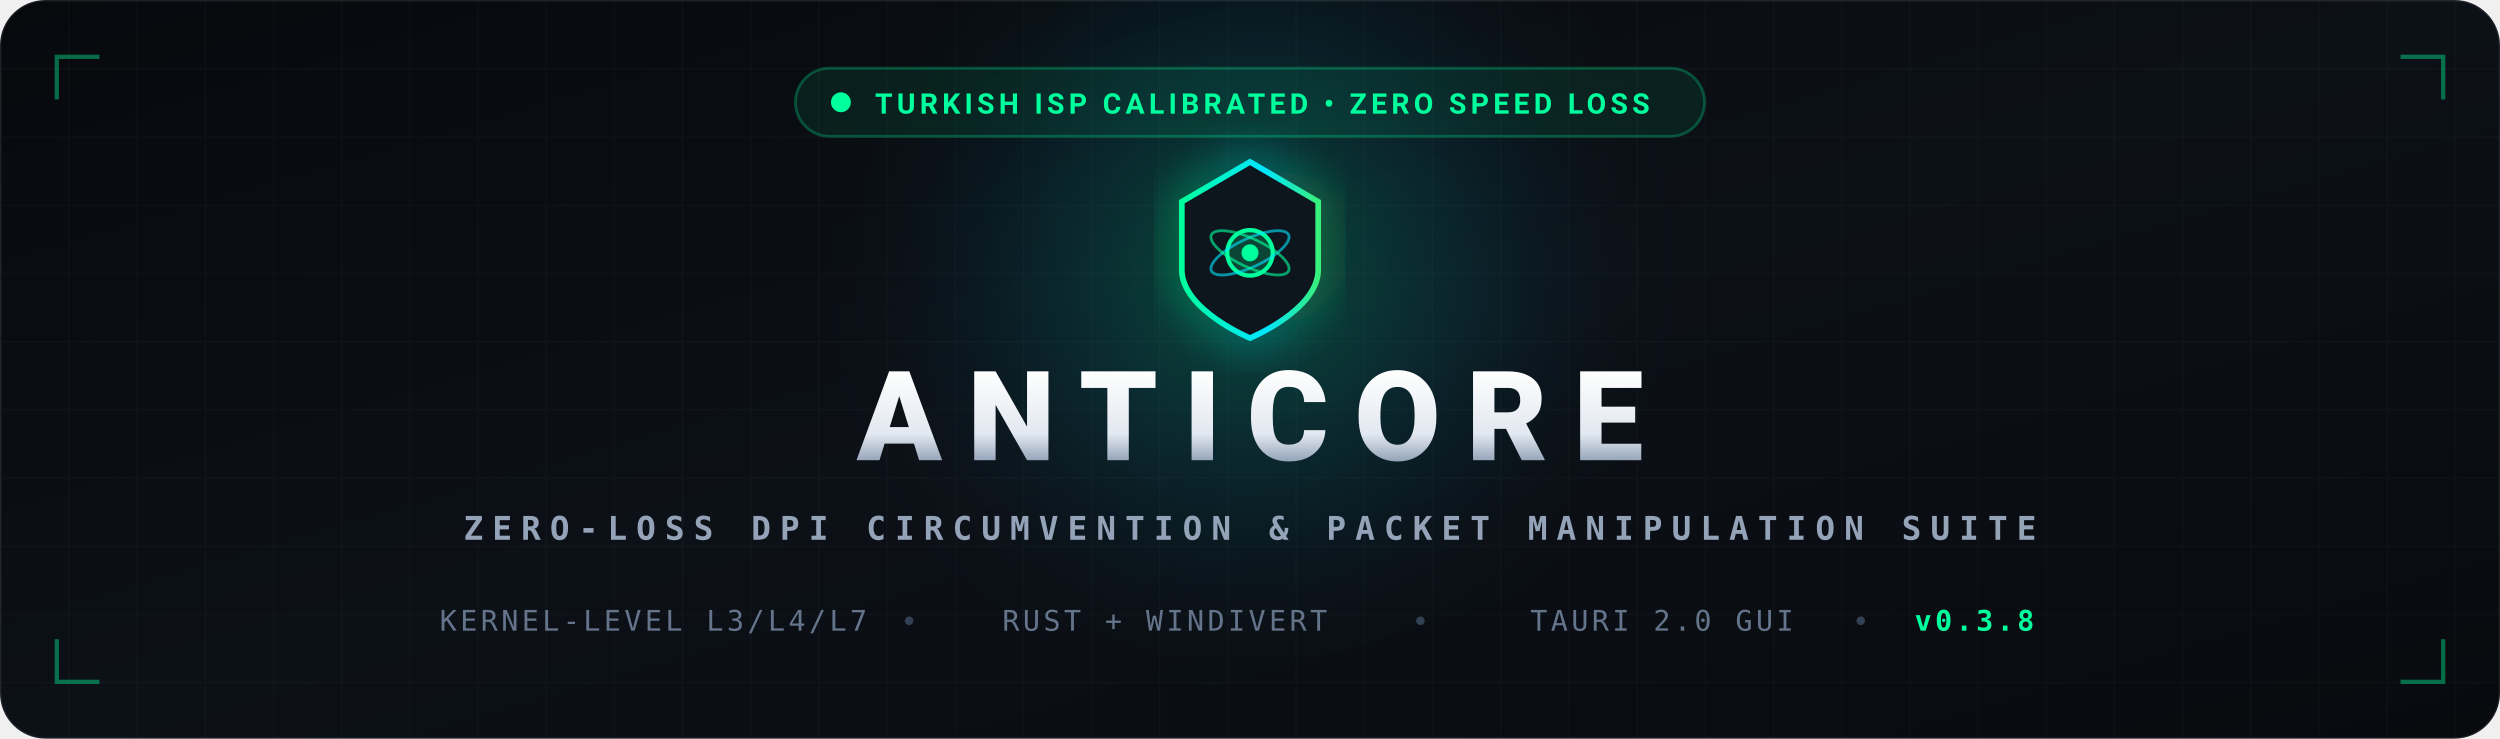
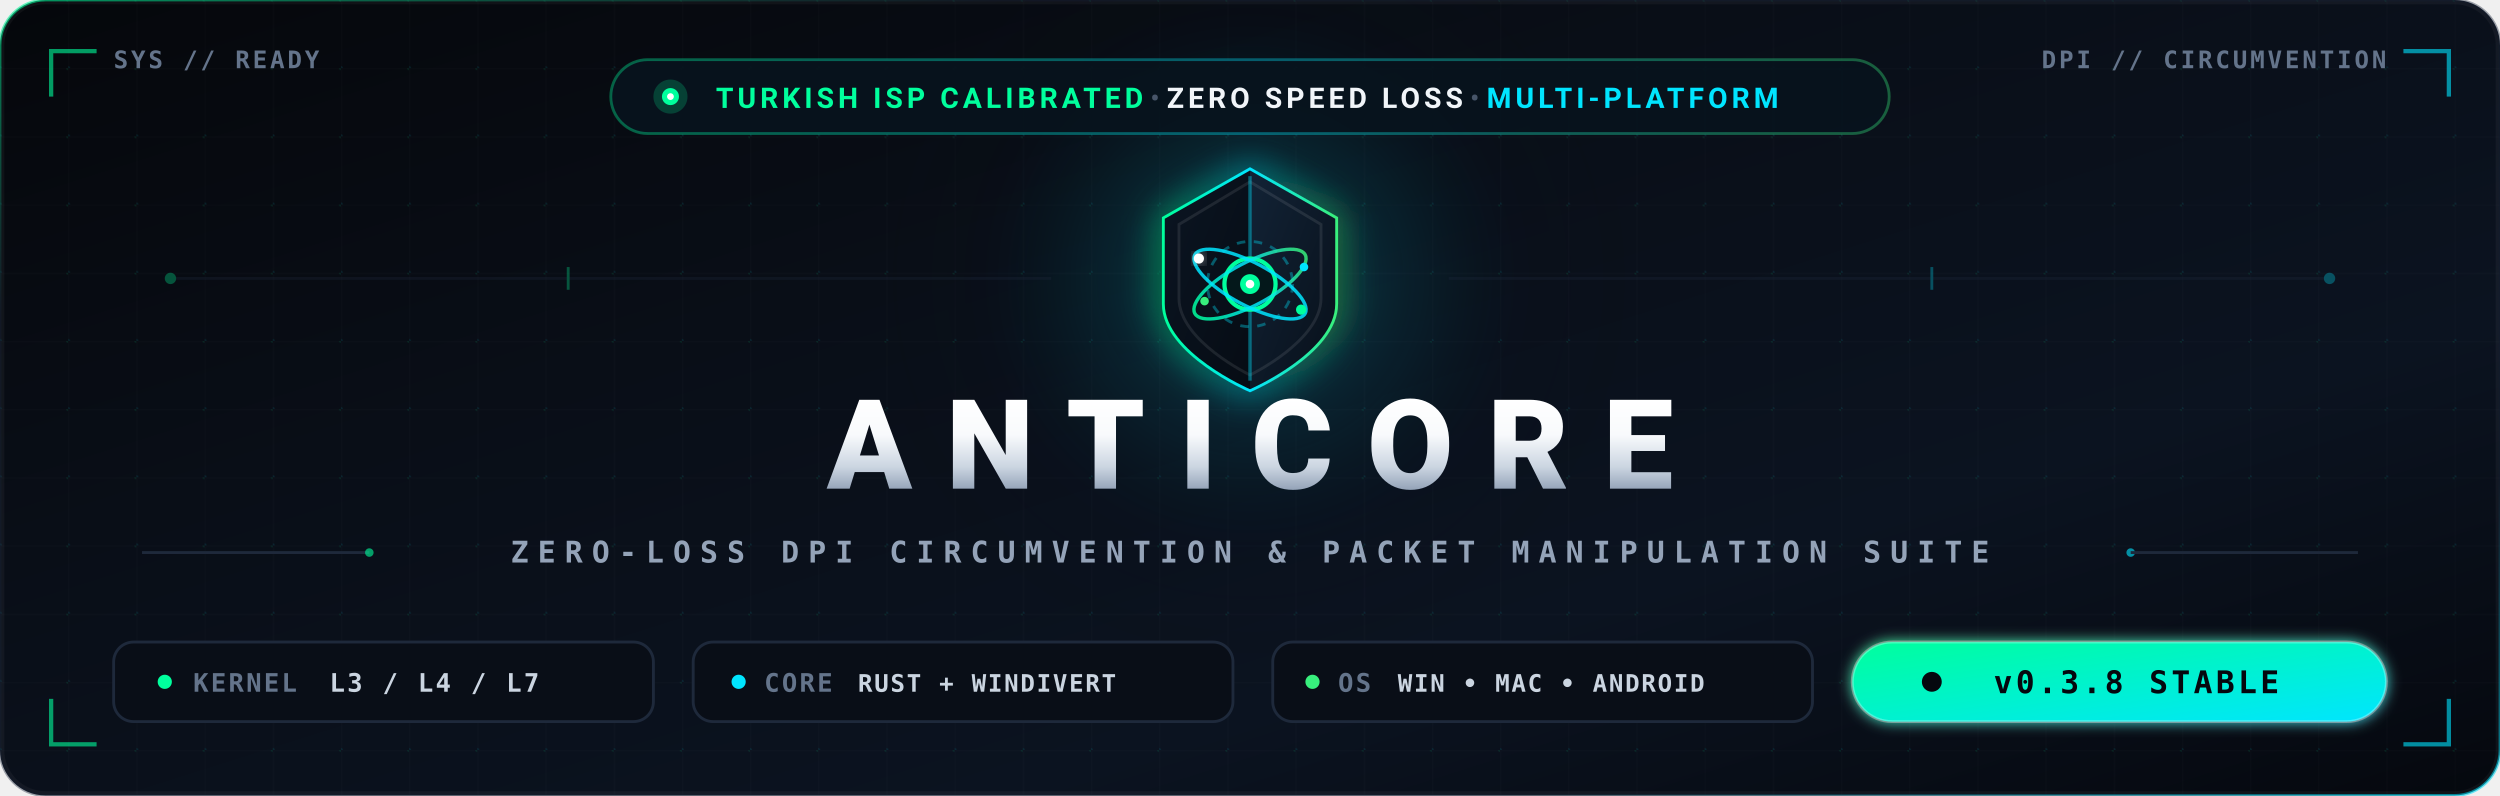
- <svg xmlns="http://www.w3.org/2000/svg" viewBox="0 0 880 260" width="100%" height="100%" fill="none">
+ <svg xmlns="http://www.w3.org/2000/svg" viewBox="0 0 880 280" width="100%" height="100%" fill="none">
  <defs>
    <linearGradient id="bgGrad" x1="0%" y1="0%" x2="100%" y2="100%">
-       <stop offset="0%" stop-color="#07090D" />
-       <stop offset="50%" stop-color="#0C1017" />
-       <stop offset="100%" stop-color="#080A0E" />
+       <stop offset="0%" stop-color="#05070B" />
+       <stop offset="35%" stop-color="#090E17" />
+       <stop offset="70%" stop-color="#0B1320" />
+       <stop offset="100%" stop-color="#05080E" />
    </linearGradient>
-     <linearGradient id="liveGrad" x1="0%" y1="0%" x2="100%" y2="0%">
+     <linearGradient id="borderGrad" x1="0%" y1="0%" x2="100%" y2="100%">
+       <stop offset="0%" stop-color="#00FF9D" stop-opacity="0.6" />
+       <stop offset="20%" stop-color="#1E293B" stop-opacity="0.4" />
+       <stop offset="80%" stop-color="#1E293B" stop-opacity="0.4" />
+       <stop offset="100%" stop-color="#00E5FF" stop-opacity="0.6" />
+     </linearGradient>
+     <linearGradient id="coreGrad" x1="0%" y1="0%" x2="100%" y2="0%">
      <stop offset="0%" stop-color="#00FF9D" />
-       <stop offset="60%" stop-color="#00E5FF" />
+       <stop offset="50%" stop-color="#00E5FF" />
      <stop offset="100%" stop-color="#38EF7D" />
    </linearGradient>
-     <linearGradient id="textGrad" x1="0%" y1="0%" x2="0%" y2="100%">
+     <linearGradient id="brandGrad" x1="0%" y1="0%" x2="0%" y2="100%">
      <stop offset="0%" stop-color="#FFFFFF" />
-       <stop offset="70%" stop-color="#E2E8F0" />
+       <stop offset="40%" stop-color="#F8FAFC" />
+       <stop offset="75%" stop-color="#CBD5E1" />
      <stop offset="100%" stop-color="#94A3B8" />
    </linearGradient>
-     <radialGradient id="auraGlow" cx="50%" cy="50%" r="50%">
+     <radialGradient id="heroGlow" cx="50%" cy="50%" r="50%">
      <stop offset="0%" stop-color="#00FF9D" stop-opacity="0.25" />
-       <stop offset="50%" stop-color="#00E5FF" stop-opacity="0.08" />
+       <stop offset="25%" stop-color="#00E5FF" stop-opacity="0.12" />
+       <stop offset="60%" stop-color="#0A1628" stop-opacity="0.04" />
      <stop offset="100%" stop-color="#000000" stop-opacity="0" />
    </radialGradient>
-     <pattern id="grid" width="24" height="24" patternUnits="userSpaceOnUse">
-       <path d="M 24 0 L 0 0 0 24" fill="none" stroke="#FFFFFF" stroke-width="1" stroke-opacity="0.02" />
+     <linearGradient id="shieldLeft" x1="0%" y1="0%" x2="100%" y2="100%">
+       <stop offset="0%" stop-color="#0B1522" />
+       <stop offset="100%" stop-color="#060C14" />
+     </linearGradient>
+     <linearGradient id="shieldRight" x1="0%" y1="0%" x2="100%" y2="100%">
+       <stop offset="0%" stop-color="#122336" />
+       <stop offset="100%" stop-color="#08101A" />
+     </linearGradient>
+     <linearGradient id="versionGrad" x1="0%" y1="0%" x2="100%" y2="100%">
+       <stop offset="0%" stop-color="#00FF9D" />
+       <stop offset="100%" stop-color="#00E5FF" />
+     </linearGradient>
+     <pattern id="cyberGrid" width="24" height="24" patternUnits="userSpaceOnUse">
+       <path d="M 24 0 L 0 0 0 24" fill="none" stroke="#FFFFFF" stroke-width="1" stroke-opacity="0.015" />
+       <circle cx="24" cy="0" r="0.75" fill="#00FF9D" fill-opacity="0.08" />
+       <circle cx="0" cy="24" r="0.75" fill="#00E5FF" fill-opacity="0.08" />
    </pattern>
-     <filter id="neonGlow" x="-20%" y="-20%" width="140%" height="140%">
-       <feGaussianBlur stdDeviation="8" result="blur" />
+     <filter id="neonGlow" x="-30%" y="-30%" width="160%" height="160%">
+       <feGaussianBlur stdDeviation="6" result="blur" />
+       <feMerge>
+         <feMergeNode in="blur" />
+         <feMergeNode in="SourceGraphic" />
+       </feMerge>
+     </filter>
+     <filter id="subtleGlow" x="-20%" y="-20%" width="140%" height="140%">
+       <feGaussianBlur stdDeviation="2.5" result="blur" />
      <feMerge>
        <feMergeNode in="blur" />
        <feMergeNode in="SourceGraphic" />
      </feMerge>
    </filter>
  </defs>
-   <rect width="880" height="260" rx="16" fill="url(#bgGrad)" />
-   <rect width="880" height="260" rx="16" fill="url(#grid)" />
-   <rect width="880" height="260" rx="16" stroke="rgba(255,255,255,0.08)" stroke-width="1" />
-   <circle cx="440" cy="95" r="160" fill="url(#auraGlow)" />
-   <path d="M 20 35 L 20 20 L 35 20" stroke="#00FF9D" stroke-width="1.5" stroke-opacity="0.4" fill="none" />
-   <path d="M 860 35 L 860 20 L 845 20" stroke="#00FF9D" stroke-width="1.5" stroke-opacity="0.4" fill="none" />
-   <path d="M 20 225 L 20 240 L 35 240" stroke="#00FF9D" stroke-width="1.5" stroke-opacity="0.4" fill="none" />
-   <path d="M 860 225 L 860 240 L 845 240" stroke="#00FF9D" stroke-width="1.5" stroke-opacity="0.4" fill="none" />
-   <g transform="translate(440, 36)">
-     <rect x="-160" y="-12" width="320" height="24" rx="12" fill="#00FF9D" fill-opacity="0.08" stroke="#00FF9D" stroke-opacity="0.25" stroke-width="1" />
-     <circle cx="-144" cy="0" r="3.5" fill="#00FF9D" />
-     <text x="-132" y="4" fill="#00FF9D" font-family="-apple-system, BlinkMacSystemFont, 'Segoe UI', Roboto, 'Helvetica Neue', Arial, sans-serif" font-size="10" font-weight="700" letter-spacing="1.5" text-transform="uppercase">TURKISH ISP CALIBRATED • ZERO SPEED LOSS</text>
+   <rect width="880" height="280" rx="16" fill="url(#bgGrad)" />
+   <rect width="880" height="280" rx="16" fill="url(#cyberGrid)" />
+   <rect width="880" height="280" rx="16" stroke="url(#borderGrad)" stroke-width="1" />
+   <rect x="1" y="1" width="878" height="278" rx="15" stroke="rgba(255,255,255,0.04)" stroke-width="1" />
+   <path d="M 180 1 L 700 1" stroke="url(#coreGrad)" stroke-width="1.5" stroke-opacity="0.45" />
+   <circle cx="440" cy="98" r="160" fill="url(#heroGlow)" />
+   <g opacity="0.3">
+     <line x1="60" y1="98" x2="370" y2="98" stroke="#1E293B" stroke-width="1" />
+     <line x1="510" y1="98" x2="820" y2="98" stroke="#1E293B" stroke-width="1" />
+     <circle cx="60" cy="98" r="2" fill="#00FF9D" />
+     <circle cx="820" cy="98" r="2" fill="#00E5FF" />
+     <line x1="200" y1="94" x2="200" y2="102" stroke="#00FF9D" stroke-width="1" />
+     <line x1="680" y1="94" x2="680" y2="102" stroke="#00E5FF" stroke-width="1" />
  </g>
-   <g transform="translate(440, 85)">
-     <path d="M 0 -28 L 24 -14 L 24 10 C 24 24 0 34 0 34 C 0 34 -24 24 -24 10 L -24 -14 Z" fill="#0C131D" stroke="url(#liveGrad)" stroke-width="2" filter="url(#neonGlow)" />
-     <circle cx="0" cy="4" r="8" fill="#00FF9D" fill-opacity="0.2" stroke="#00FF9D" stroke-width="1.5" />
-     <circle cx="0" cy="4" r="3" fill="#00FF9D" />
-     <ellipse cx="0" cy="4" rx="15" ry="5" fill="none" stroke="#00E5FF" stroke-width="1" stroke-opacity="0.6" transform="rotate(-25, 0, 4)" />
-     <ellipse cx="0" cy="4" rx="15" ry="5" fill="none" stroke="#00FF9D" stroke-width="1" stroke-opacity="0.6" transform="rotate(25, 0, 4)" />
+   <g>
+     <path d="M 18 34 L 18 18 L 34 18" stroke="#00FF9D" stroke-width="1.5" stroke-opacity="0.6" fill="none" />
+     <text x="40" y="24" fill="#64748B" font-family="ui-monospace, SFMono-Regular, Menlo, Monaco, Consolas, monospace" font-size="8.5" font-weight="600" letter-spacing="1">SYS // READY</text>
+     <path d="M 862 34 L 862 18 L 846 18" stroke="#00E5FF" stroke-width="1.5" stroke-opacity="0.6" fill="none" />
+     <text x="840" y="24" text-anchor="end" fill="#64748B" font-family="ui-monospace, SFMono-Regular, Menlo, Monaco, Consolas, monospace" font-size="8.5" font-weight="600" letter-spacing="1">DPI // CIRCUMVENTION</text>
+     <path d="M 18 246 L 18 262 L 34 262" stroke="#00FF9D" stroke-width="1.5" stroke-opacity="0.6" fill="none" />
+     <path d="M 862 246 L 862 262 L 846 262" stroke="#00E5FF" stroke-width="1.5" stroke-opacity="0.6" fill="none" />
  </g>
-   <text x="440" y="162" text-anchor="middle" fill="url(#textGrad)" font-family="-apple-system, BlinkMacSystemFont, 'Segoe UI', Roboto, 'Helvetica Neue', Arial, sans-serif" font-size="44" font-weight="900" letter-spacing="9">ANTICORE</text>
-   <text x="440" y="190" text-anchor="middle" fill="#94A3B8" font-family="ui-monospace, SFMono-Regular, Menlo, Monaco, Consolas, monospace" font-size="11.5" font-weight="600" letter-spacing="3.2">
-     ZERO-LOSS DPI CIRCUMVENTION &amp; PACKET MANIPULATION SUITE
-   </text>
-   <g transform="translate(440, 222)" font-family="ui-monospace, SFMono-Regular, Menlo, Monaco, Consolas, monospace" font-size="10" font-weight="500" letter-spacing="1.2">
-     <text x="-210" y="0" text-anchor="middle" fill="#64748B">KERNEL-LEVEL L3/L4/L7</text>
-     <circle cx="-120" cy="-3.5" r="1.5" fill="#334155" />
-     <text x="-30" y="0" text-anchor="middle" fill="#64748B">RUST + WINDIVERT</text>
-     <circle cx="60" cy="-3.5" r="1.5" fill="#334155" />
-     <text x="145" y="0" text-anchor="middle" fill="#64748B">TAURI 2.0 GUI</text>
-     <circle cx="215" cy="-3.5" r="1.5" fill="#334155" />
-     <text x="255" y="0" text-anchor="middle" fill="#00FF9D" font-weight="700">v0.3.8</text>
+   <g transform="translate(440, 34)">
+     <rect x="-225" y="-13" width="450" height="26" rx="13" fill="#07131D" fill-opacity="0.9" stroke="url(#coreGrad)" stroke-opacity="0.35" stroke-width="1" />
+     <circle cx="-204" cy="0" r="6" fill="#00FF9D" fill-opacity="0.2" />
+     <circle cx="-204" cy="0" r="3" fill="#00FF9D" />
+     <circle cx="-204" cy="0" r="1.2" fill="#FFFFFF" />
+     <text x="-188" y="4" text-anchor="start" font-family="-apple-system, BlinkMacSystemFont, 'Segoe UI', Roboto, 'Helvetica Neue', Arial, sans-serif" font-size="10" letter-spacing="1.4">
+       <tspan fill="#00FF9D" font-weight="700">TURKISH ISP CALIBRATED</tspan>
+       <tspan fill="#475569" font-weight="400">  •  </tspan>
+       <tspan fill="#F1F5F9" font-weight="700">ZERO SPEED LOSS</tspan>
+       <tspan fill="#475569" font-weight="400">  •  </tspan>
+       <tspan fill="#00E5FF" font-weight="700">MULTI-PLATFORM</tspan>
+     </text>
+   </g>
+   <g transform="translate(440, 96)">
+     <path d="M 0 -36 L 30 -19 L 30 11 C 30 28 0 41 0 41 C 0 41 -30 28 -30 11 L -30 -19 Z" fill="#080F18" stroke="url(#coreGrad)" stroke-width="2" filter="url(#neonGlow)" />
+     <path d="M 0 -36 L -30 -19 L -30 11 C -30 28 0 41 0 41 Z" fill="url(#shieldLeft)" />
+     <path d="M 0 -36 L 30 -19 L 30 11 C 30 28 0 41 0 41 Z" fill="url(#shieldRight)" />
+     <path d="M 0 -32 L 25 -17 L 25 9 C 25 24 0 36 0 36 C 0 36 -25 24 -25 9 L -25 -17 Z" fill="none" stroke="rgba(255,255,255,0.09)" stroke-width="1" />
+     <line x1="0" y1="-34" x2="0" y2="38" stroke="#00E5FF" stroke-width="1.2" stroke-opacity="0.4" />
+     <circle cx="0" cy="4" r="15" fill="none" stroke="#00E5FF" stroke-width="1" stroke-opacity="0.35" stroke-dasharray="3 3" />
+     <circle cx="0" cy="4" r="9" fill="#04181B" stroke="#00FF9D" stroke-width="1.5" />
+     <circle cx="0" cy="4" r="3.5" fill="#00FF9D" />
+     <circle cx="0" cy="4" r="1.5" fill="#FFFFFF" />
+     <ellipse cx="0" cy="4" rx="22" ry="7.5" fill="none" stroke="url(#coreGrad)" stroke-width="1.2" stroke-opacity="0.85" transform="rotate(-28, 0, 4)" />
+     <ellipse cx="0" cy="4" rx="22" ry="7.5" fill="none" stroke="#00E5FF" stroke-width="1.2" stroke-opacity="0.85" transform="rotate(28, 0, 4)" />
+     <circle cx="-18" cy="-5" r="1.8" fill="#FFFFFF" filter="url(#subtleGlow)" />
+     <circle cx="18" cy="13" r="1.8" fill="#00FF9D" />
+     <circle cx="19" cy="-2" r="1.5" fill="#00E5FF" />
+     <circle cx="-16" cy="10" r="1.5" fill="#38EF7D" />
+   </g>
+   <text x="440" y="172" text-anchor="middle" fill="url(#brandGrad)" font-family="-apple-system, BlinkMacSystemFont, 'Segoe UI', Roboto, 'Helvetica Neue', Arial, sans-serif" font-size="44" font-weight="900" letter-spacing="12">ANTICORE</text>
+   <g transform="translate(440, 198)">
+     <line x1="-390" y1="-3.5" x2="-310" y2="-3.5" stroke="#1E293B" stroke-width="1" />
+     <circle cx="-310" cy="-3.5" r="1.5" fill="#00FF9D" fill-opacity="0.6" />
+     <text x="0" y="0" text-anchor="middle" fill="#94A3B8" font-family="ui-monospace, SFMono-Regular, Menlo, Monaco, Consolas, monospace" font-size="10.5" font-weight="600" letter-spacing="3.2">
+       ZERO-LOSS DPI CIRCUMVENTION &amp; PACKET MANIPULATION SUITE
+     </text>
+     <circle cx="310" cy="-3.5" r="1.5" fill="#00E5FF" fill-opacity="0.6" />
+     <line x1="310" y1="-3.5" x2="390" y2="-3.5" stroke="#1E293B" stroke-width="1" />
+   </g>
+   <g transform="translate(40, 226)">
+     <g transform="translate(0, 0)">
+       <rect width="190" height="28" rx="7" fill="#090E17" stroke="#1E293B" stroke-width="1" />
+       <circle cx="18" cy="14" r="2.5" fill="#00FF9D" />
+       <text x="28" y="17.5" fill="#64748B" font-family="ui-monospace, SFMono-Regular, Menlo, Monaco, Consolas, monospace" font-size="9" font-weight="700" letter-spacing="0.8">KERNEL</text>
+       <text x="76" y="17.5" fill="#CBD5E1" font-family="ui-monospace, SFMono-Regular, Menlo, Monaco, Consolas, monospace" font-size="9" font-weight="600" letter-spacing="0.8">L3 / L4 / L7</text>
+     </g>
+     <g transform="translate(204, 0)">
+       <rect width="190" height="28" rx="7" fill="#090E17" stroke="#1E293B" stroke-width="1" />
+       <circle cx="16" cy="14" r="2.5" fill="#00E5FF" />
+       <text x="25" y="17.5" fill="#64748B" font-family="ui-monospace, SFMono-Regular, Menlo, Monaco, Consolas, monospace" font-size="9" font-weight="700" letter-spacing="0.8">CORE</text>
+       <text x="58" y="17.5" fill="#CBD5E1" font-family="ui-monospace, SFMono-Regular, Menlo, Monaco, Consolas, monospace" font-size="8.5" font-weight="600" letter-spacing="0.6">RUST + WINDIVERT</text>
+     </g>
+     <g transform="translate(408, 0)">
+       <rect width="190" height="28" rx="7" fill="#090E17" stroke="#1E293B" stroke-width="1" />
+       <circle cx="14" cy="14" r="2.5" fill="#38EF7D" />
+       <text x="23" y="17.5" fill="#64748B" font-family="ui-monospace, SFMono-Regular, Menlo, Monaco, Consolas, monospace" font-size="9" font-weight="700" letter-spacing="0.8">OS</text>
+       <text x="44" y="17.5" fill="#CBD5E1" font-family="ui-monospace, SFMono-Regular, Menlo, Monaco, Consolas, monospace" font-size="8.5" font-weight="600" letter-spacing="0.6">WIN • MAC • ANDROID</text>
+     </g>
+     <g transform="translate(612, 0)">
+       <rect width="188" height="28" rx="14" fill="url(#versionGrad)" stroke="#FFFFFF" stroke-opacity="0.3" stroke-width="1" filter="url(#subtleGlow)" />
+       <circle cx="28" cy="14" r="3.5" fill="#05080E" />
+       <text x="100" y="18" text-anchor="middle" fill="#05080E" font-family="ui-monospace, SFMono-Regular, Menlo, Monaco, Consolas, monospace" font-size="11" font-weight="900" letter-spacing="1.2">v0.3.8 STABLE</text>
+     </g>
  </g>
</svg>
